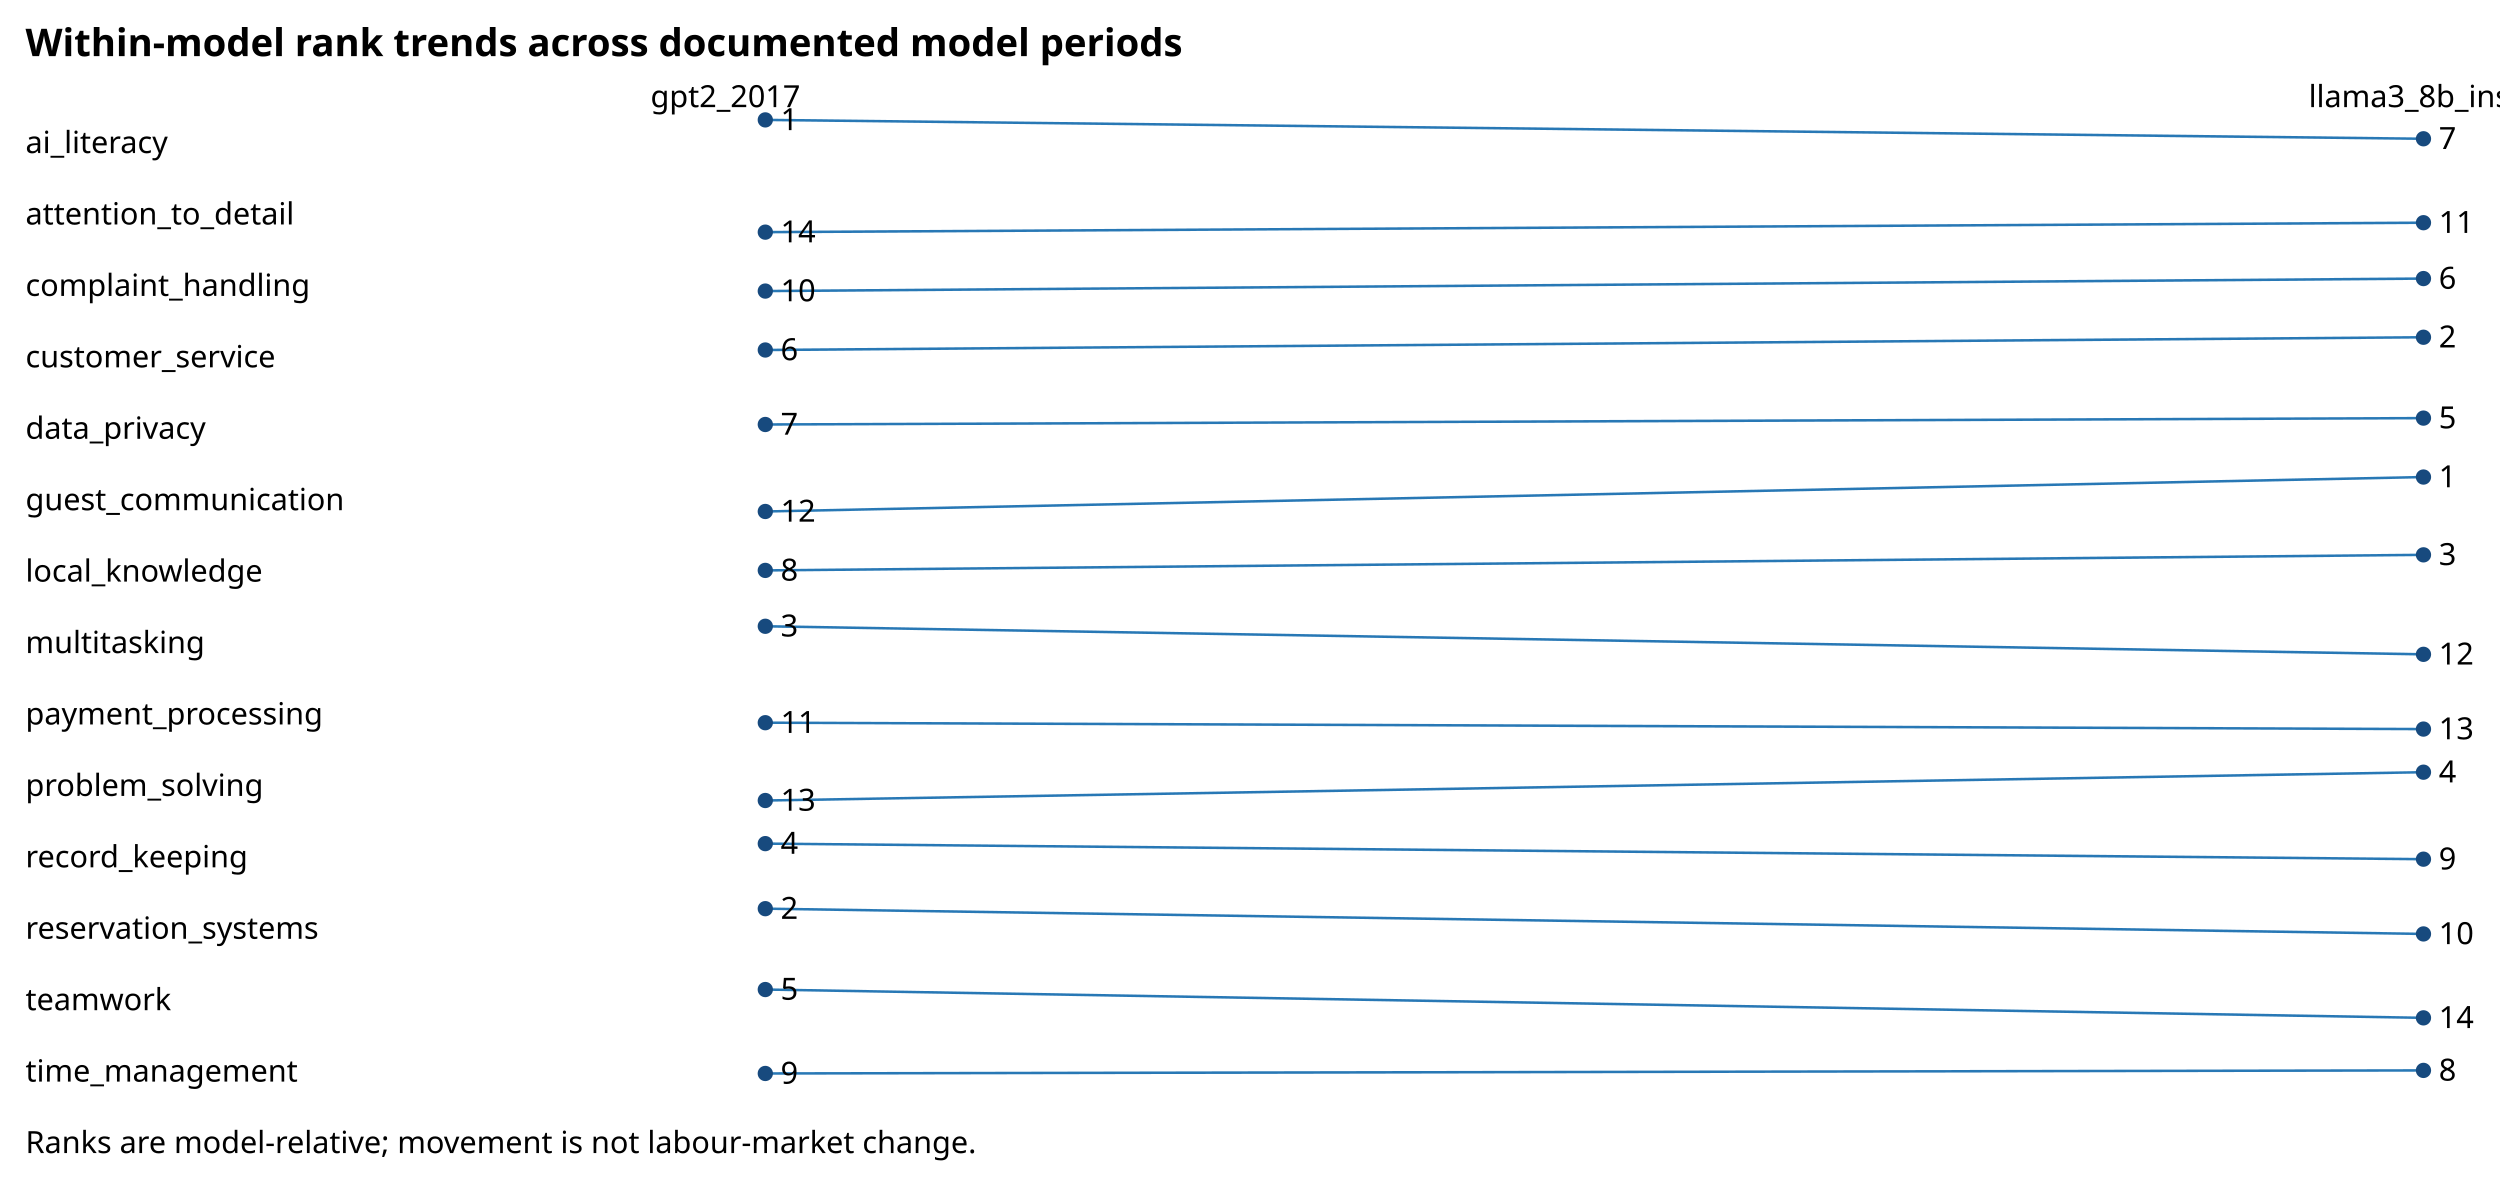
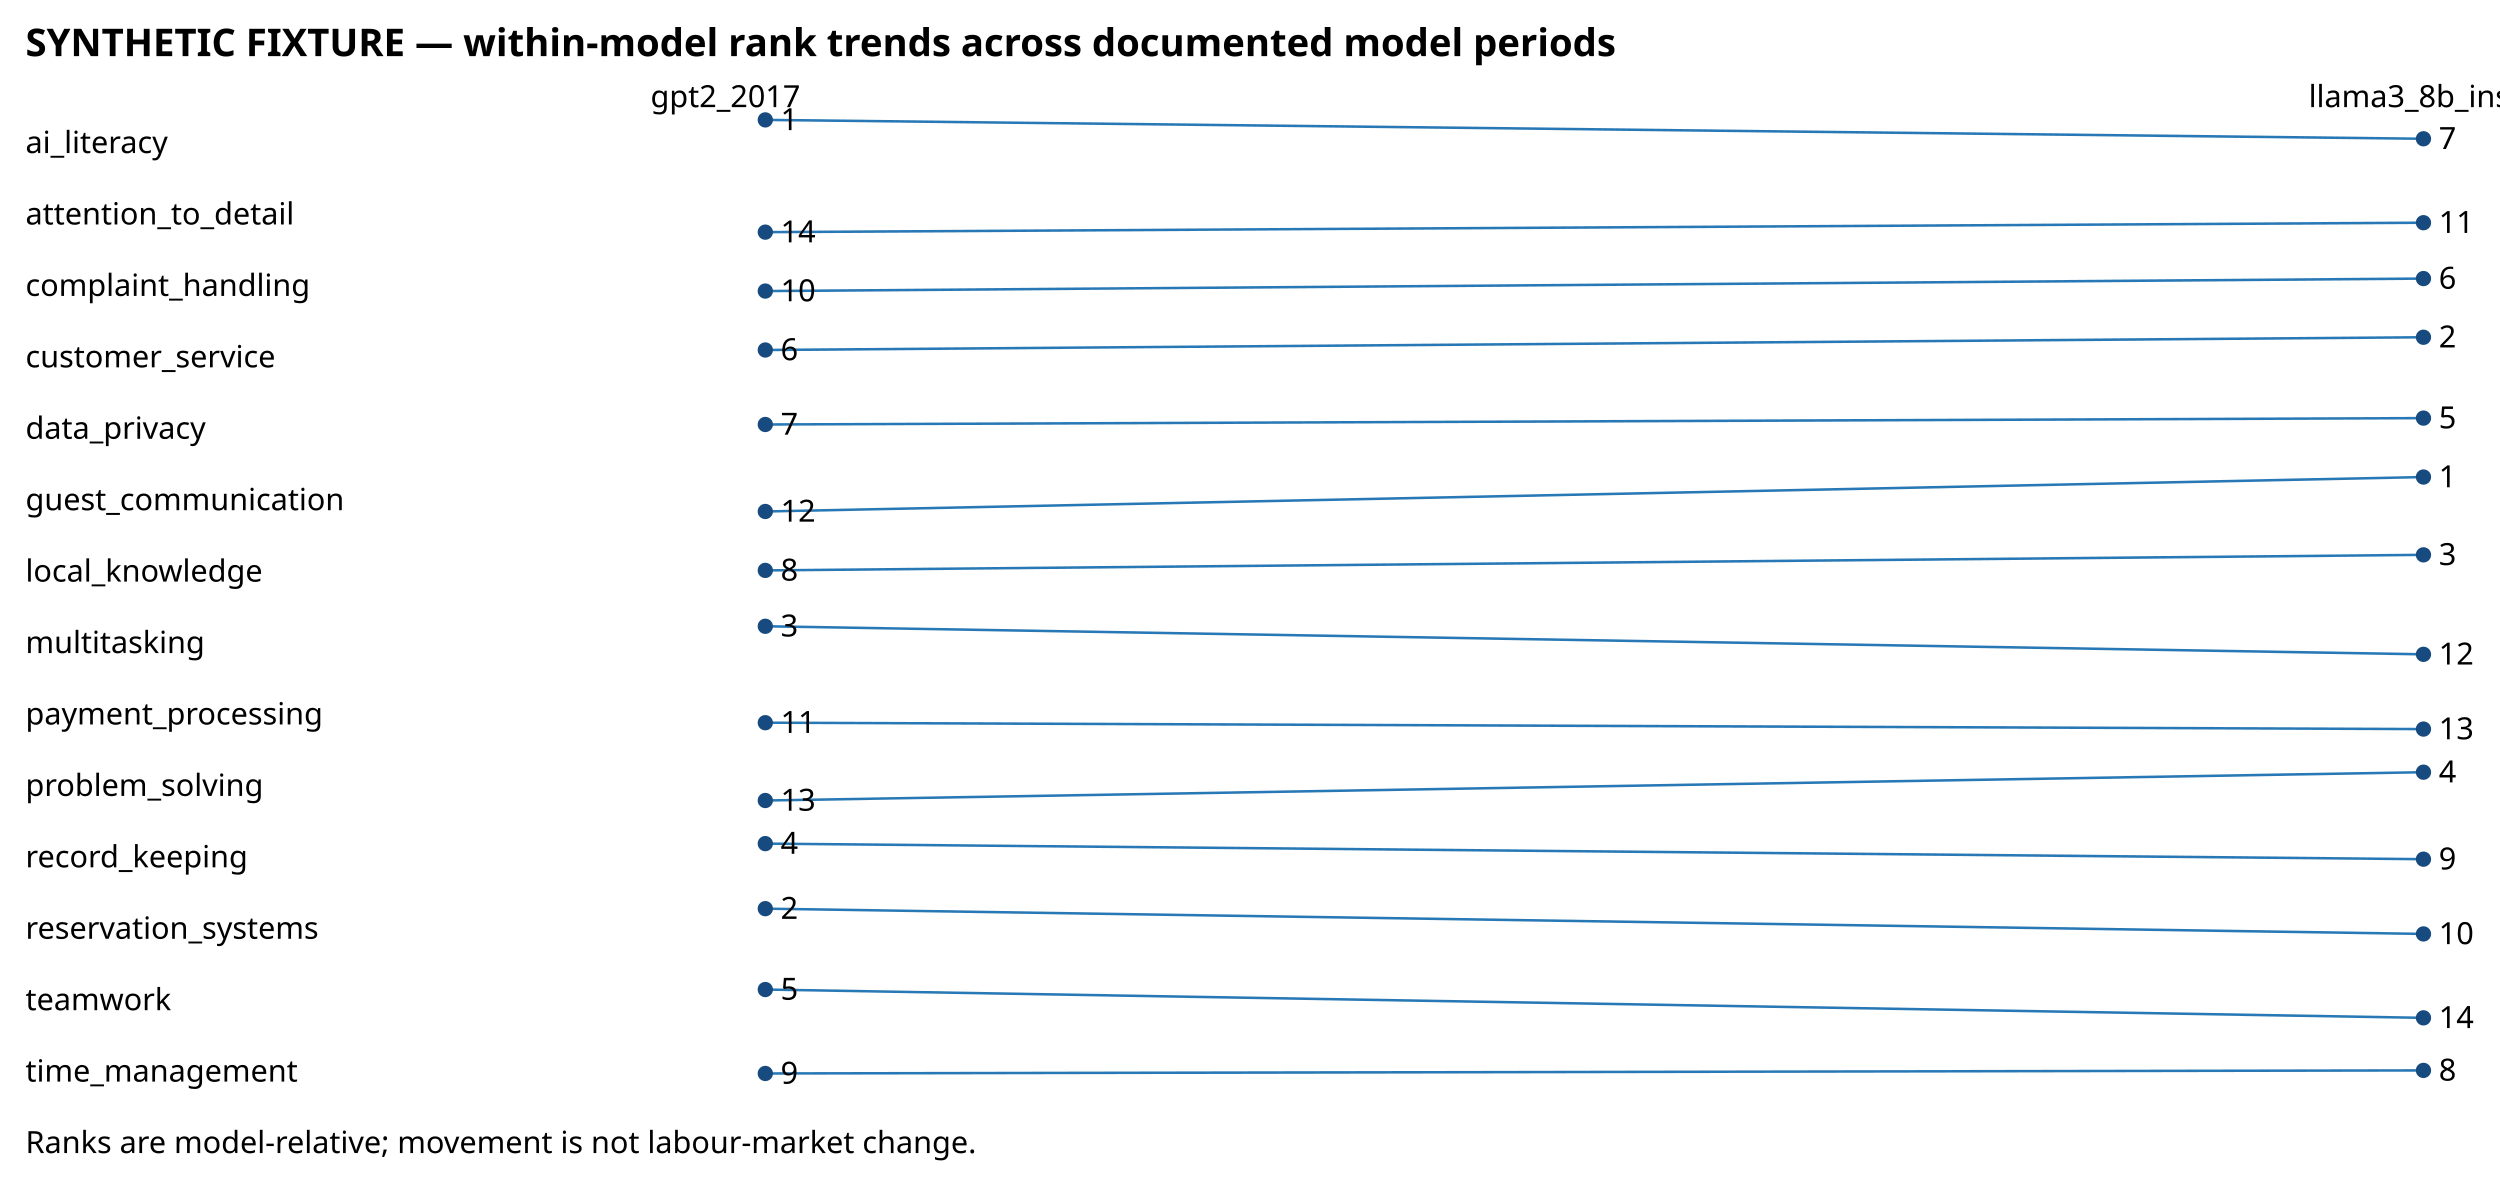
<svg xmlns="http://www.w3.org/2000/svg" width="980" height="462">
  <style>text{font:12px sans-serif}.title{font:bold 15px sans-serif}.line{stroke:#2878b5;fill:none}.dot{fill:#174a7e}</style>
-   <text class="title" x="10" y="22">Within-model rank trends across documented model periods</text>
+   <text class="title" x="10" y="22">SYNTHETIC FIXTURE — within-model rank trends across documented model periods</text>
  <text x="255.0" y="42">gpt2_2017</text>
  <text x="905.0" y="42">llama3_8b_instruct_2023</text>
  <text x="10" y="60">ai_literacy</text>
  <polyline class="line" points="300.0,47.0 950.0,54.4" />
  <circle class="dot" cx="300.0" cy="47.0" r="3" />
  <text x="306.0" y="51.0">1</text>
  <circle class="dot" cx="950.0" cy="54.4" r="3" />
  <text x="956.0" y="58.4">7</text>
  <text x="10" y="88">attention_to_detail</text>
  <polyline class="line" points="300.0,91.0 950.0,87.3" />
  <circle class="dot" cx="300.0" cy="91.0" r="3" />
  <text x="306.0" y="95.0">14</text>
  <circle class="dot" cx="950.0" cy="87.3" r="3" />
  <text x="956.0" y="91.3">11</text>
  <text x="10" y="116">complaint_handling</text>
  <polyline class="line" points="300.0,114.1 950.0,109.2" />
  <circle class="dot" cx="300.0" cy="114.1" r="3" />
  <text x="306.0" y="118.1">10</text>
  <circle class="dot" cx="950.0" cy="109.2" r="3" />
  <text x="956.0" y="113.2">6</text>
  <text x="10" y="144">customer_service</text>
  <polyline class="line" points="300.0,137.2 950.0,132.2" />
  <circle class="dot" cx="300.0" cy="137.2" r="3" />
  <text x="306.0" y="141.2">6</text>
  <circle class="dot" cx="950.0" cy="132.2" r="3" />
  <text x="956.0" y="136.2">2</text>
  <text x="10" y="172">data_privacy</text>
  <polyline class="line" points="300.0,166.4 950.0,163.9" />
  <circle class="dot" cx="300.0" cy="166.4" r="3" />
  <text x="306.0" y="170.4">7</text>
  <circle class="dot" cx="950.0" cy="163.9" r="3" />
  <text x="956.0" y="167.9">5</text>
  <text x="10" y="200">guest_communication</text>
  <polyline class="line" points="300.0,200.5 950.0,187.0" />
  <circle class="dot" cx="300.0" cy="200.5" r="3" />
  <text x="306.0" y="204.5">12</text>
  <circle class="dot" cx="950.0" cy="187.0" r="3" />
  <text x="956.0" y="191.0">1</text>
  <text x="10" y="228">local_knowledge</text>
  <polyline class="line" points="300.0,223.6 950.0,217.5" />
  <circle class="dot" cx="300.0" cy="223.6" r="3" />
  <text x="306.0" y="227.6">8</text>
  <circle class="dot" cx="950.0" cy="217.5" r="3" />
  <text x="956.0" y="221.5">3</text>
  <text x="10" y="256">multitasking</text>
  <polyline class="line" points="300.0,245.5 950.0,256.5" />
  <circle class="dot" cx="300.0" cy="245.5" r="3" />
  <text x="306.0" y="249.5">3</text>
  <circle class="dot" cx="950.0" cy="256.5" r="3" />
  <text x="956.0" y="260.5">12</text>
  <text x="10" y="284">payment_processing</text>
  <polyline class="line" points="300.0,283.3 950.0,285.8" />
  <circle class="dot" cx="300.0" cy="283.3" r="3" />
  <text x="306.0" y="287.3">11</text>
  <circle class="dot" cx="950.0" cy="285.8" r="3" />
  <text x="956.0" y="289.8">13</text>
  <text x="10" y="312">problem_solving</text>
  <polyline class="line" points="300.0,313.8 950.0,302.7" />
  <circle class="dot" cx="300.0" cy="313.8" r="3" />
  <text x="306.0" y="317.8">13</text>
  <circle class="dot" cx="950.0" cy="302.7" r="3" />
  <text x="956.0" y="306.7">4</text>
  <text x="10" y="340">record_keeping</text>
  <polyline class="line" points="300.0,330.7 950.0,336.8" />
  <circle class="dot" cx="300.0" cy="330.7" r="3" />
  <text x="306.0" y="334.7">4</text>
  <circle class="dot" cx="950.0" cy="336.8" r="3" />
  <text x="956.0" y="340.8">9</text>
  <text x="10" y="368">reservation_systems</text>
  <polyline class="line" points="300.0,356.2 950.0,366.1" />
  <circle class="dot" cx="300.0" cy="356.2" r="3" />
  <text x="306.0" y="360.2">2</text>
  <circle class="dot" cx="950.0" cy="366.1" r="3" />
  <text x="956.0" y="370.1">10</text>
  <text x="10" y="396">teamwork</text>
  <polyline class="line" points="300.0,387.9 950.0,399.0" />
  <circle class="dot" cx="300.0" cy="387.9" r="3" />
  <text x="306.0" y="391.9">5</text>
  <circle class="dot" cx="950.0" cy="399.0" r="3" />
  <text x="956.0" y="403.0">14</text>
  <text x="10" y="424">time_management</text>
  <polyline class="line" points="300.0,420.8 950.0,419.6" />
  <circle class="dot" cx="300.0" cy="420.8" r="3" />
  <text x="306.0" y="424.8">9</text>
  <circle class="dot" cx="950.0" cy="419.6" r="3" />
  <text x="956.0" y="423.6">8</text>
  <text x="10" y="452">Ranks are model-relative; movement is not labour-market change.</text>
</svg>
